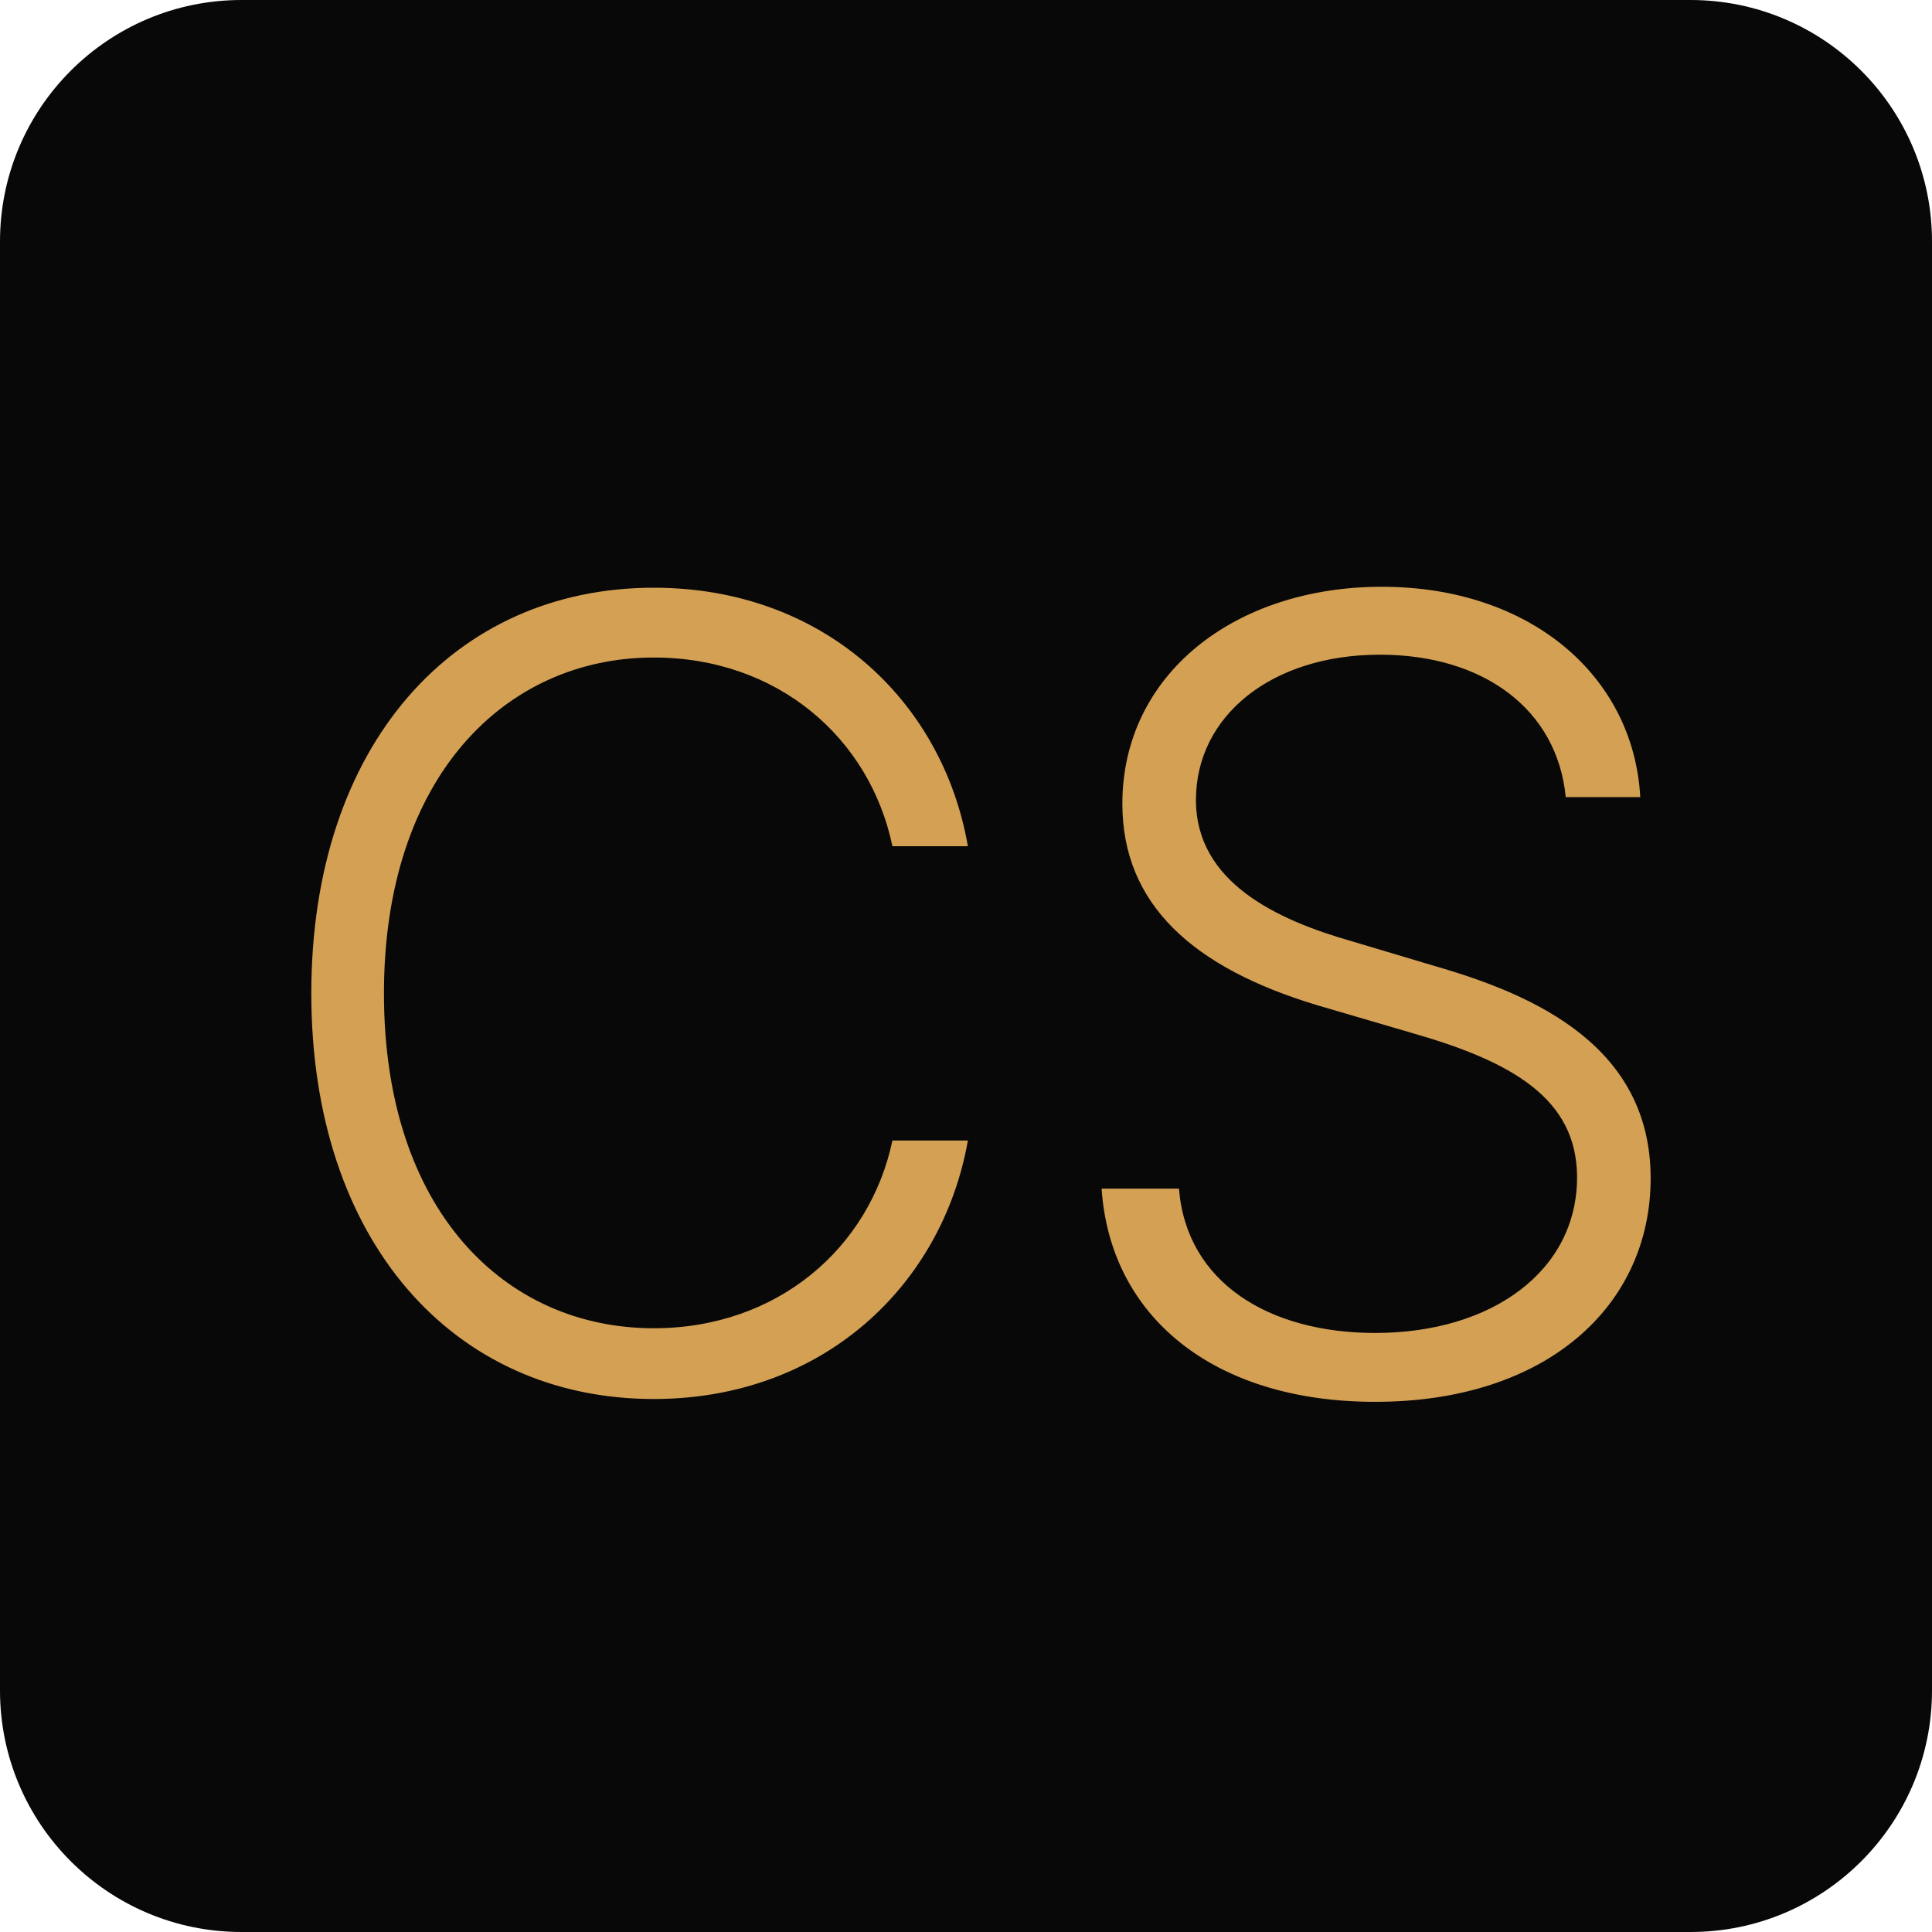
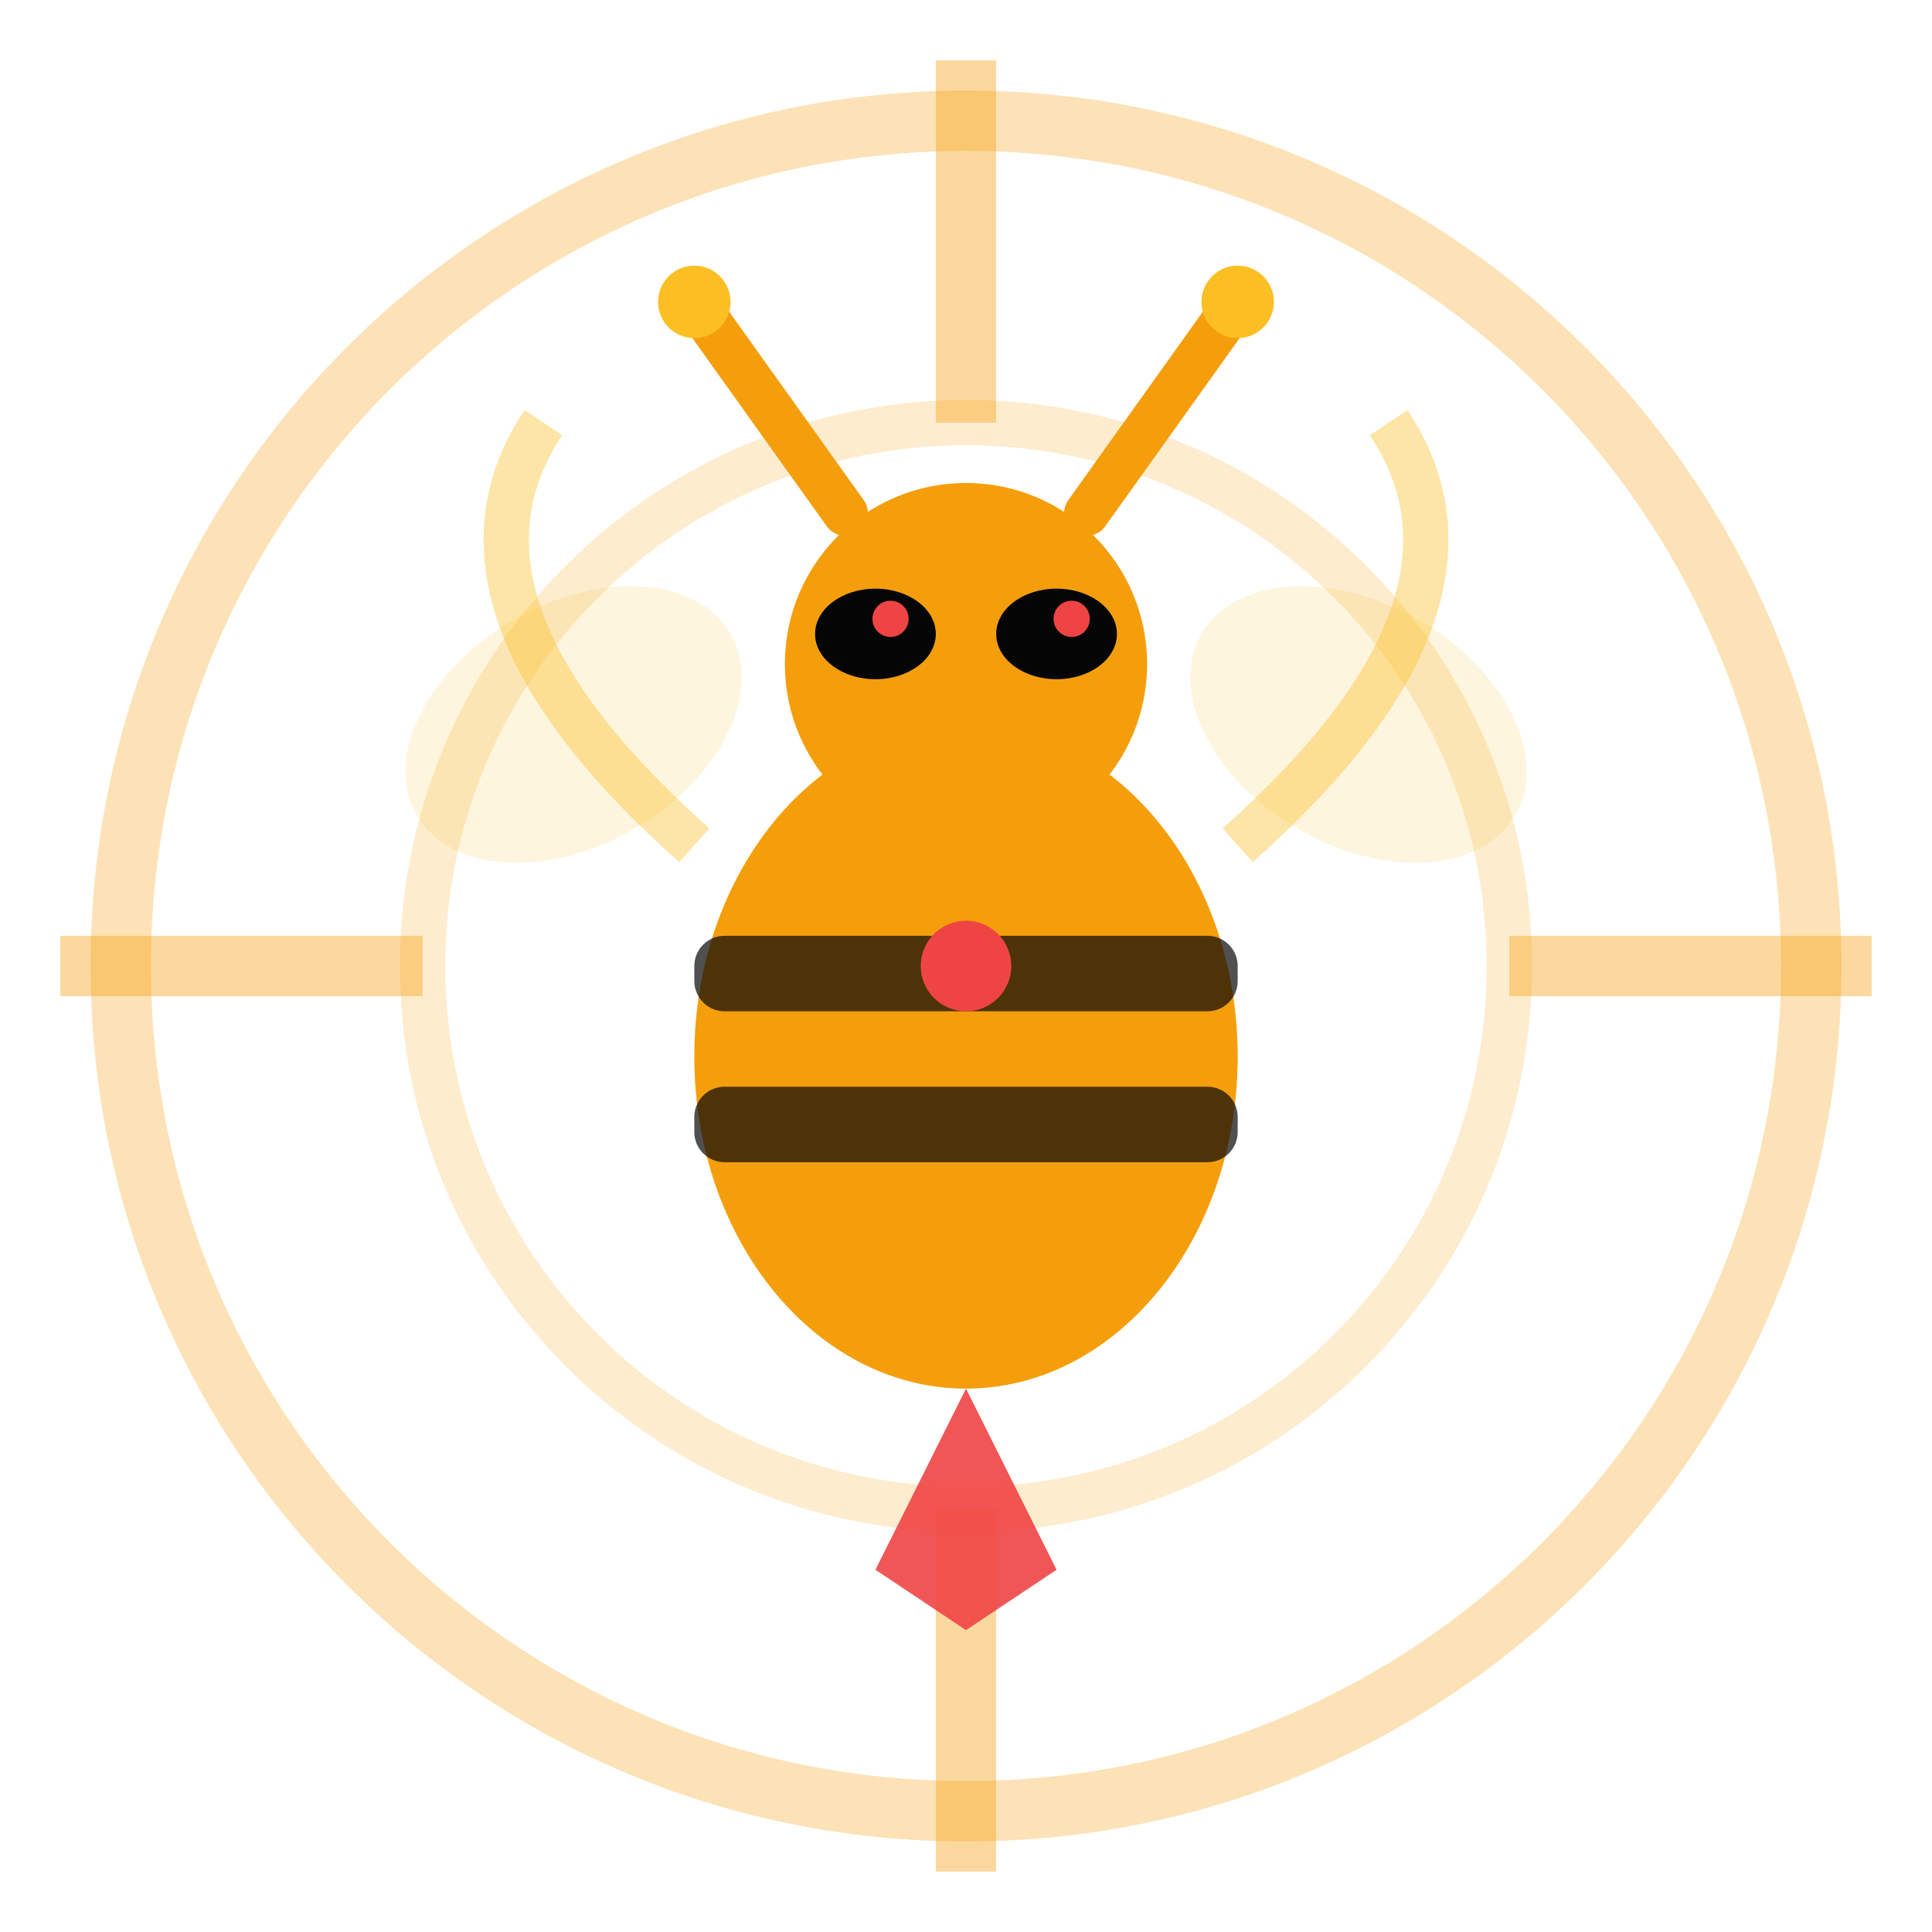
- <svg xmlns="http://www.w3.org/2000/svg" viewBox="0 0 32 32">
-   <rect width="32" height="32" rx="4" fill="#080808" />
-   <text x="4" y="23" font-family="system-ui,-apple-system,sans-serif" font-size="18" font-weight="300" fill="#d4a054">CS</text>
+ <svg xmlns="http://www.w3.org/2000/svg" viewBox="0 0 64 64">
+   <circle cx="32" cy="32" r="28" fill="none" stroke="#f59e0b" stroke-width="2" opacity="0.3" />
+   <circle cx="32" cy="32" r="18" fill="none" stroke="#f59e0b" stroke-width="1.5" opacity="0.2" />
+   <line x1="32" y1="2" x2="32" y2="14" stroke="#f59e0b" stroke-width="2" opacity="0.4" />
+   <line x1="32" y1="50" x2="32" y2="62" stroke="#f59e0b" stroke-width="2" opacity="0.4" />
+   <line x1="2" y1="32" x2="14" y2="32" stroke="#f59e0b" stroke-width="2" opacity="0.4" />
+   <line x1="50" y1="32" x2="62" y2="32" stroke="#f59e0b" stroke-width="2" opacity="0.4" />
+   <ellipse cx="32" cy="35" rx="9" ry="11" fill="#f59e0b" />
+   <rect x="23" y="31" width="18" height="2.5" rx="1" fill="#050505" opacity="0.7" />
+   <rect x="23" y="36" width="18" height="2.5" rx="1" fill="#050505" opacity="0.7" />
+   <circle cx="32" cy="22" r="6" fill="#f59e0b" />
+   <ellipse cx="29" cy="21" rx="2" ry="1.5" fill="#050505" />
+   <ellipse cx="35" cy="21" rx="2" ry="1.5" fill="#050505" />
+   <circle cx="29.5" cy="20.5" r="0.6" fill="#ef4444" />
+   <circle cx="35.5" cy="20.5" r="0.6" fill="#ef4444" />
+   <path d="M23 28 Q14 20 18 14" fill="none" stroke="#fbbf24" stroke-width="1.5" opacity="0.4" />
+   <path d="M41 28 Q50 20 46 14" fill="none" stroke="#fbbf24" stroke-width="1.5" opacity="0.4" />
+   <ellipse cx="19" cy="24" rx="6" ry="4" fill="#fbbf24" opacity="0.15" transform="rotate(-30 19 24)" />
+   <ellipse cx="45" cy="24" rx="6" ry="4" fill="#fbbf24" opacity="0.15" transform="rotate(30 45 24)" />
+   <polygon points="32,46 29,52 32,54 35,52" fill="#ef4444" opacity="0.9" />
+   <line x1="28" y1="17" x2="23" y2="10" stroke="#f59e0b" stroke-width="1.5" stroke-linecap="round" />
+   <line x1="36" y1="17" x2="41" y2="10" stroke="#f59e0b" stroke-width="1.5" stroke-linecap="round" />
+   <circle cx="23" cy="10" r="1.2" fill="#fbbf24" />
+   <circle cx="41" cy="10" r="1.2" fill="#fbbf24" />
+   <circle cx="32" cy="32" r="1.5" fill="#ef4444" />
</svg>
